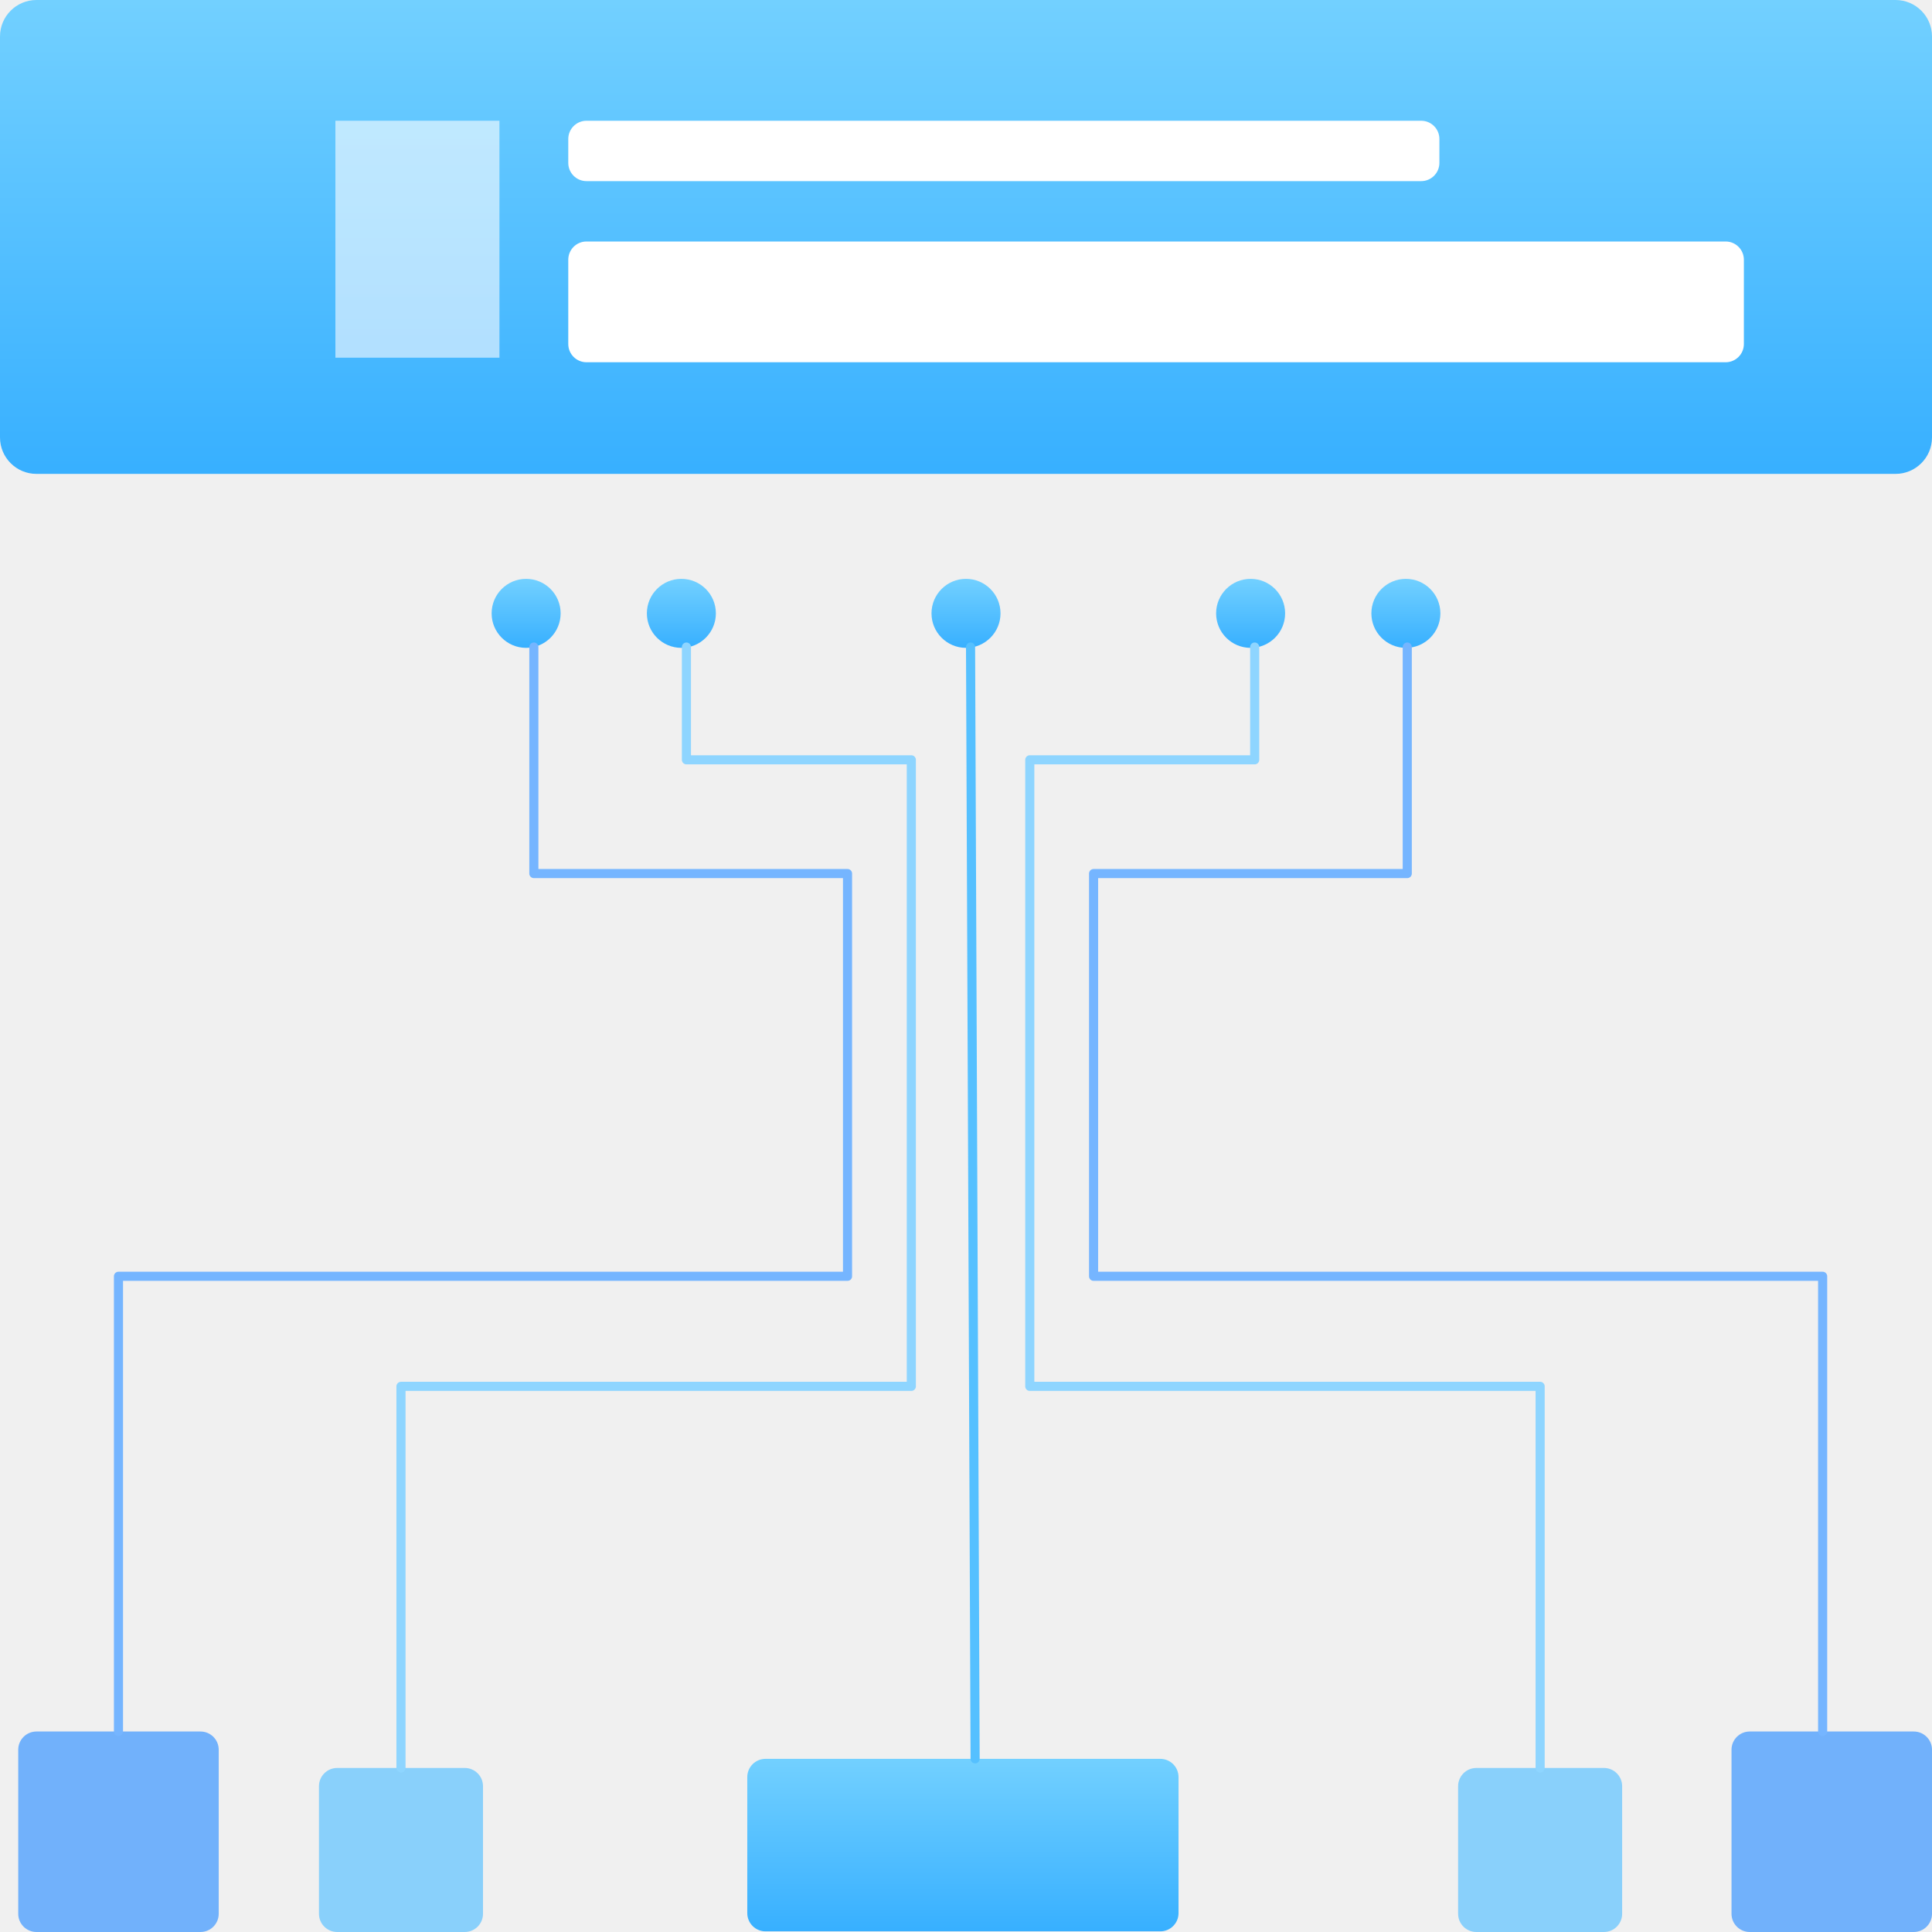
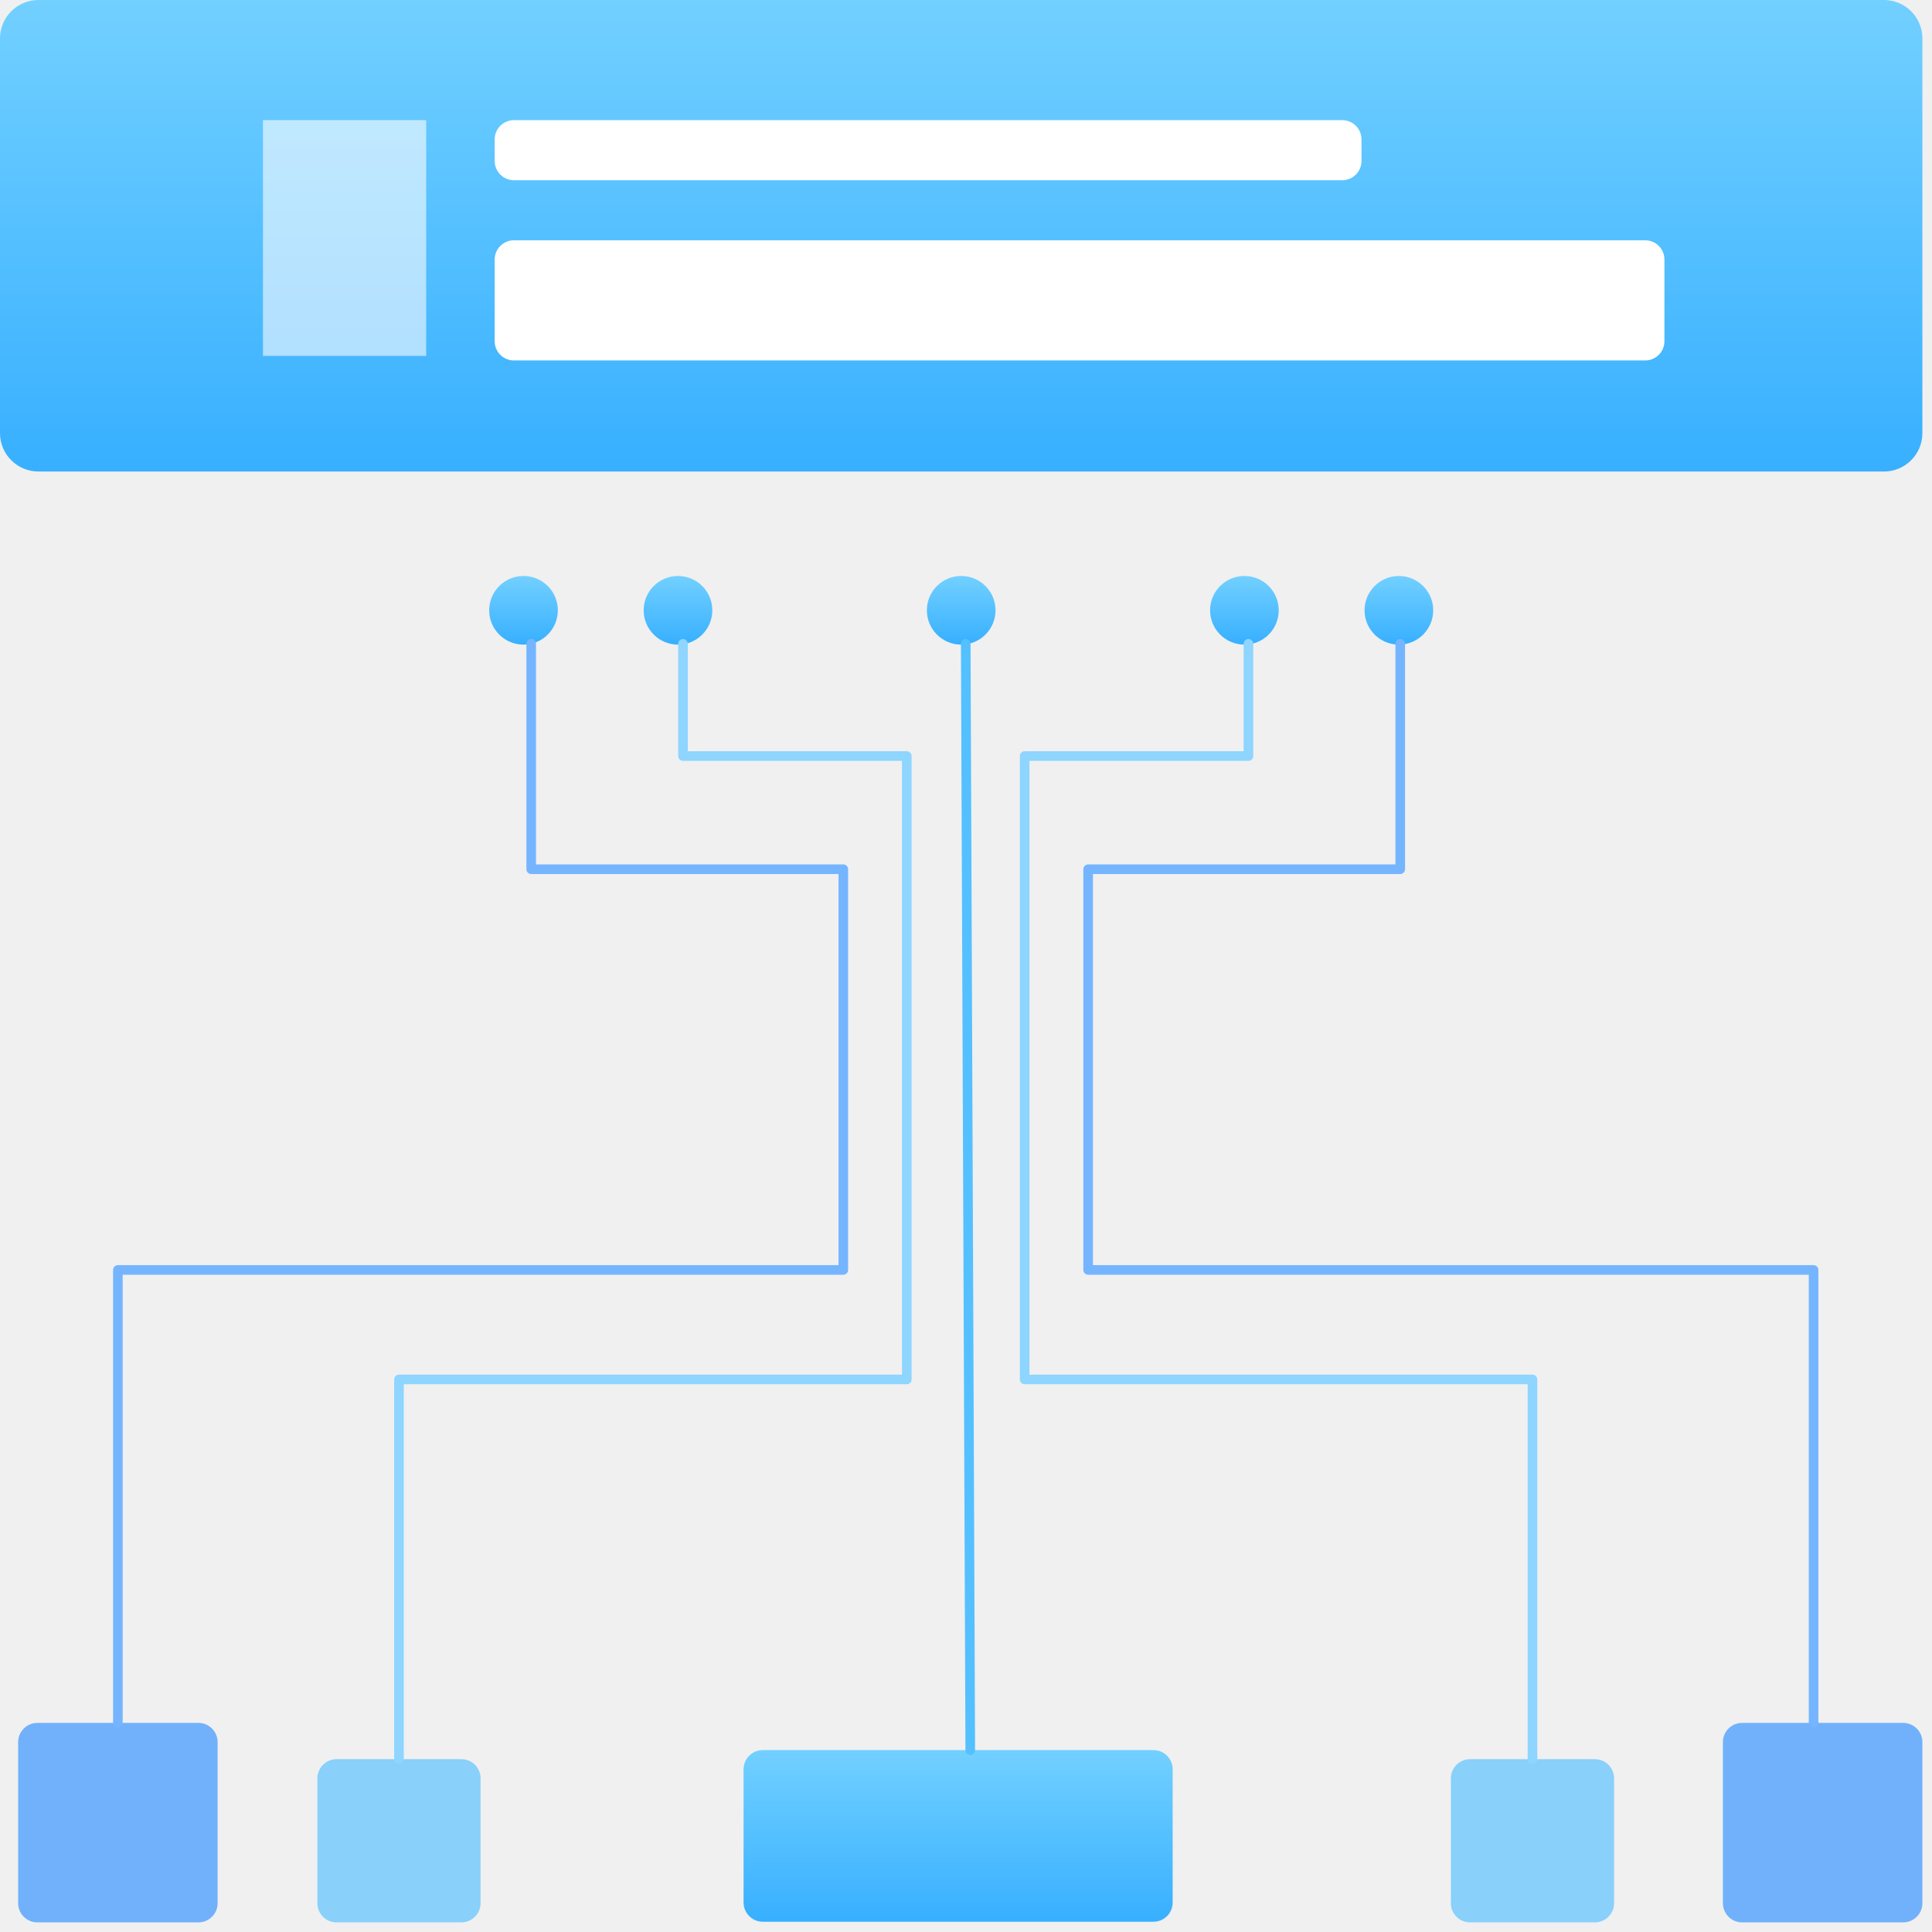
- <svg xmlns="http://www.w3.org/2000/svg" width="212px" height="212px" viewBox="0 0 212 212" version="1.1">
+ <svg xmlns="http://www.w3.org/2000/svg" width="201px" height="201px" viewBox="0 0 201 201" version="1.1">
  <defs>
    <linearGradient x1="50%" y1="0%" x2="50%" y2="98.82%" id="linearGradient-1">
      <stop stop-color="#72D0FF" offset="0%" />
      <stop stop-color="#38B0FF" offset="100%" />
    </linearGradient>
    <linearGradient x1="50%" y1="0.422%" x2="50%" y2="98.899%" id="linearGradient-2">
      <stop stop-color="#F9FDFF" offset="0%" />
      <stop stop-color="#F3F8FF" offset="99.947%" />
    </linearGradient>
    <linearGradient x1="50%" y1="0%" x2="50%" y2="98.82%" id="linearGradient-3">
      <stop stop-color="#72D0FF" offset="0%" />
      <stop stop-color="#38B0FF" offset="100%" />
    </linearGradient>
    <linearGradient x1="50%" y1="0%" x2="50%" y2="98.82%" id="linearGradient-4">
      <stop stop-color="#72D0FF" offset="0%" />
      <stop stop-color="#38B0FF" offset="100%" />
    </linearGradient>
  </defs>
  <g id="产品" stroke="none" stroke-width="1" fill="none" fill-rule="evenodd">
-     <g id="基础服务-证书02✅" transform="translate(-370, -5588)">
-       <g id="编组-5" transform="translate(370, 5588)">
-         <path d="M4,0 L208,0 C210.209,-4.05812251e-16 212,1.791 212,4 L212,48 C212,50.209 210.209,52 208,52 L4,52 C1.791,52 2.705415e-16,50.209 0,48 L0,4 C-2.705415e-16,1.791 1.791,4.05812251e-16 4,0 Z" id="矩形" fill="url(#linearGradient-1)" />
-         <rect id="矩形" fill="url(#linearGradient-2)" opacity="0.619" x="36.804" y="13.25" width="18" height="26" />
-         <rect id="矩形" fill="#FFFFFF" x="62.357" y="13.25" width="95.589" height="6.625" rx="2" />
-         <rect id="矩形备份-8" fill="#FFFFFF" x="62.357" y="26.5" width="129" height="13.25" rx="2" />
-         <g id="编组-10" transform="translate(53.94643, 63.51786)" fill="url(#linearGradient-3)">
-           <circle id="椭圆形" cx="3.786" cy="3.786" r="3.786" />
-           <circle id="椭圆形备份-7" transform="translate(83.28571, 3.785714) scale(-1, 1) translate(-83.28571, -3.785714) " cx="83.286" cy="3.786" r="3.786" />
-           <circle id="椭圆形备份-5" cx="20.821" cy="3.786" r="3.786" />
-           <circle id="椭圆形备份-8" transform="translate(100.3214, 3.785714) scale(-1, 1) translate(-100.3214, -3.785714) " cx="100.321" cy="3.786" r="3.786" />
-           <circle id="椭圆形备份-6" cx="52.054" cy="3.786" r="3.786" />
-         </g>
-         <g id="编组-11" transform="translate(2, 190)">
-           <rect id="矩形" fill="#479CFF" opacity="0.748" x="0" y="0" width="22" height="22" rx="2" />
-           <rect id="矩形备份-10" fill="#479CFF" opacity="0.748" transform="translate(199, 11) scale(-1, 1) translate(-199, -11) " x="188" y="0" width="22" height="22" rx="2" />
-           <rect id="矩形备份-9" fill="#6AC7FF" opacity="0.762" x="33" y="4" width="18" height="18" rx="2" />
-           <rect id="矩形备份-11" fill="#6AC7FF" opacity="0.762" transform="translate(167, 13) scale(-1, 1) translate(-167, -13) " x="158" y="4" width="18" height="18" rx="2" />
-           <rect id="矩形备份-12" fill="url(#linearGradient-4)" x="80" y="3" width="47.321" height="18.929" rx="2" />
-         </g>
-         <g id="编组-13" transform="translate(13, 71)" stroke-linecap="round">
-           <polyline id="路径-14" stroke="#75B5FF" stroke-linejoin="round" points="45.581 0 45.581 24.857 80 24.857 80 69.048 0 69.048 0 119" />
-           <polyline id="路径-14备份" stroke="#75B5FF" stroke-linejoin="round" transform="translate(147, 59.5) scale(-1, 1) translate(-147, -59.5) " points="152.581 0 152.581 24.857 187 24.857 187 69.048 107 69.048 107 119" />
-           <polyline id="路径-15" stroke="#8ED5FF" stroke-linejoin="round" points="62.322 0 62.322 12.375 87 12.375 87 81.125 31 81.125 31 123" />
-           <polyline id="路径-15备份" stroke="#8ED5FF" stroke-linejoin="round" transform="translate(128, 61.5) scale(-1, 1) translate(-128, -61.5) " points="131.322 0 131.322 12.375 156 12.375 156 81.125 100 81.125 100 123" />
-           <line x1="93.5" y1="0" x2="94" y2="122" id="路径-16" stroke="#55C0FF" />
+     <g id="基础服务-证书02✅" transform="translate(-372, -5594)">
+       <g id="编组-37" transform="translate(372, 5594)">
+         <rect id="矩形" fill="#D8D8D8" opacity="0" x="0" y="0" width="200" height="200" />
+         <g id="编组-36">
+           <g id="编组-35">
+             <path d="M4,0 L196,0 C198.209,-1.61026889e-14 200,1.791 200,4 L200,45.057 C200,47.266 198.209,49.057 196,49.057 L4,49.057 C1.791,49.057 2.705415e-16,47.266 0,45.057 L0,4 C-2.705415e-16,1.791 1.791,4.05812251e-16 4,0 Z" id="矩形" fill="url(#linearGradient-1)" />
+             <rect id="矩形" fill="url(#linearGradient-2)" opacity="0.619" x="27.358" y="12.5" width="16.981" height="24.528" />
+             <rect id="矩形" fill="#FFFFFF" x="51.466" y="12.5" width="90.179" height="6.25" rx="2" />
+             <rect id="矩形备份-8" fill="#FFFFFF" x="51.466" y="25" width="121.698" height="12.5" rx="2" />
+           </g>
+           <g id="编组-10" transform="translate(50.89286, 59.92251)" fill="url(#linearGradient-3)">
+             <circle id="椭圆形" cx="3.571" cy="3.571" r="3.571" />
+             <circle id="椭圆形备份-7" transform="translate(78.57143, 3.571429) scale(-1, 1) translate(-78.57143, -3.571429) " cx="78.571" cy="3.571" r="3.571" />
+             <circle id="椭圆形备份-5" cx="19.643" cy="3.571" r="3.571" />
+             <circle id="椭圆形备份-8" transform="translate(94.64286, 3.571429) scale(-1, 1) translate(-94.64286, -3.571429) " cx="94.643" cy="3.571" r="3.571" />
+             <circle id="椭圆形备份-6" cx="49.107" cy="3.571" r="3.571" />
+           </g>
+           <g id="编组-11" transform="translate(1.886792, 179.2453)">
+             <rect id="矩形" fill="#479CFF" opacity="0.748" x="0" y="0" width="20.755" height="20.755" rx="2" />
+             <rect id="矩形备份-10" fill="#479CFF" opacity="0.748" transform="translate(187.7358, 10.37736) scale(-1, 1) translate(-187.7358, -10.37736) " x="177.358" y="0" width="20.755" height="20.755" rx="2" />
+             <rect id="矩形备份-9" fill="#6AC7FF" opacity="0.762" x="31.132" y="3.774" width="16.981" height="16.981" rx="2" />
+             <rect id="矩形备份-11" fill="#6AC7FF" opacity="0.762" transform="translate(157.5472, 12.26415) scale(-1, 1) translate(-157.5472, -12.26415) " x="149.057" y="3.774" width="16.981" height="16.981" rx="2" />
+             <rect id="矩形备份-12" fill="url(#linearGradient-4)" x="75.472" y="2.83" width="44.643" height="17.857" rx="2" />
+           </g>
+           <g id="编组-13" transform="translate(12.26415, 66.98113)" stroke-linecap="round">
+             <polyline id="路径-14" stroke="#75B5FF" stroke-linejoin="round" points="43.001 0 43.001 23.45 75.472 23.45 75.472 65.139 0 65.139 0 112.264" />
+             <polyline id="路径-14备份" stroke="#75B5FF" stroke-linejoin="round" transform="translate(138.6792, 56.13208) scale(-1, 1) translate(-138.6792, -56.13208) " points="143.945 0 143.945 23.45 176.415 23.45 176.415 65.139 100.943 65.139 100.943 112.264" />
+             <polyline id="路径-15" stroke="#8ED5FF" stroke-linejoin="round" points="58.794 0 58.794 11.675 82.075 11.675 82.075 76.533 29.245 76.533 29.245 116.038" />
+             <polyline id="路径-15备份" stroke="#8ED5FF" stroke-linejoin="round" transform="translate(120.7547, 58.01887) scale(-1, 1) translate(-120.7547, -58.01887) " points="123.889 0 123.889 11.675 147.17 11.675 147.17 76.533 94.34 76.533 94.34 116.038" />
+             <line x1="88.208" y1="0" x2="88.679" y2="115.094" id="路径-16" stroke="#55C0FF" />
+           </g>
        </g>
      </g>
    </g>
  </g>
</svg>
